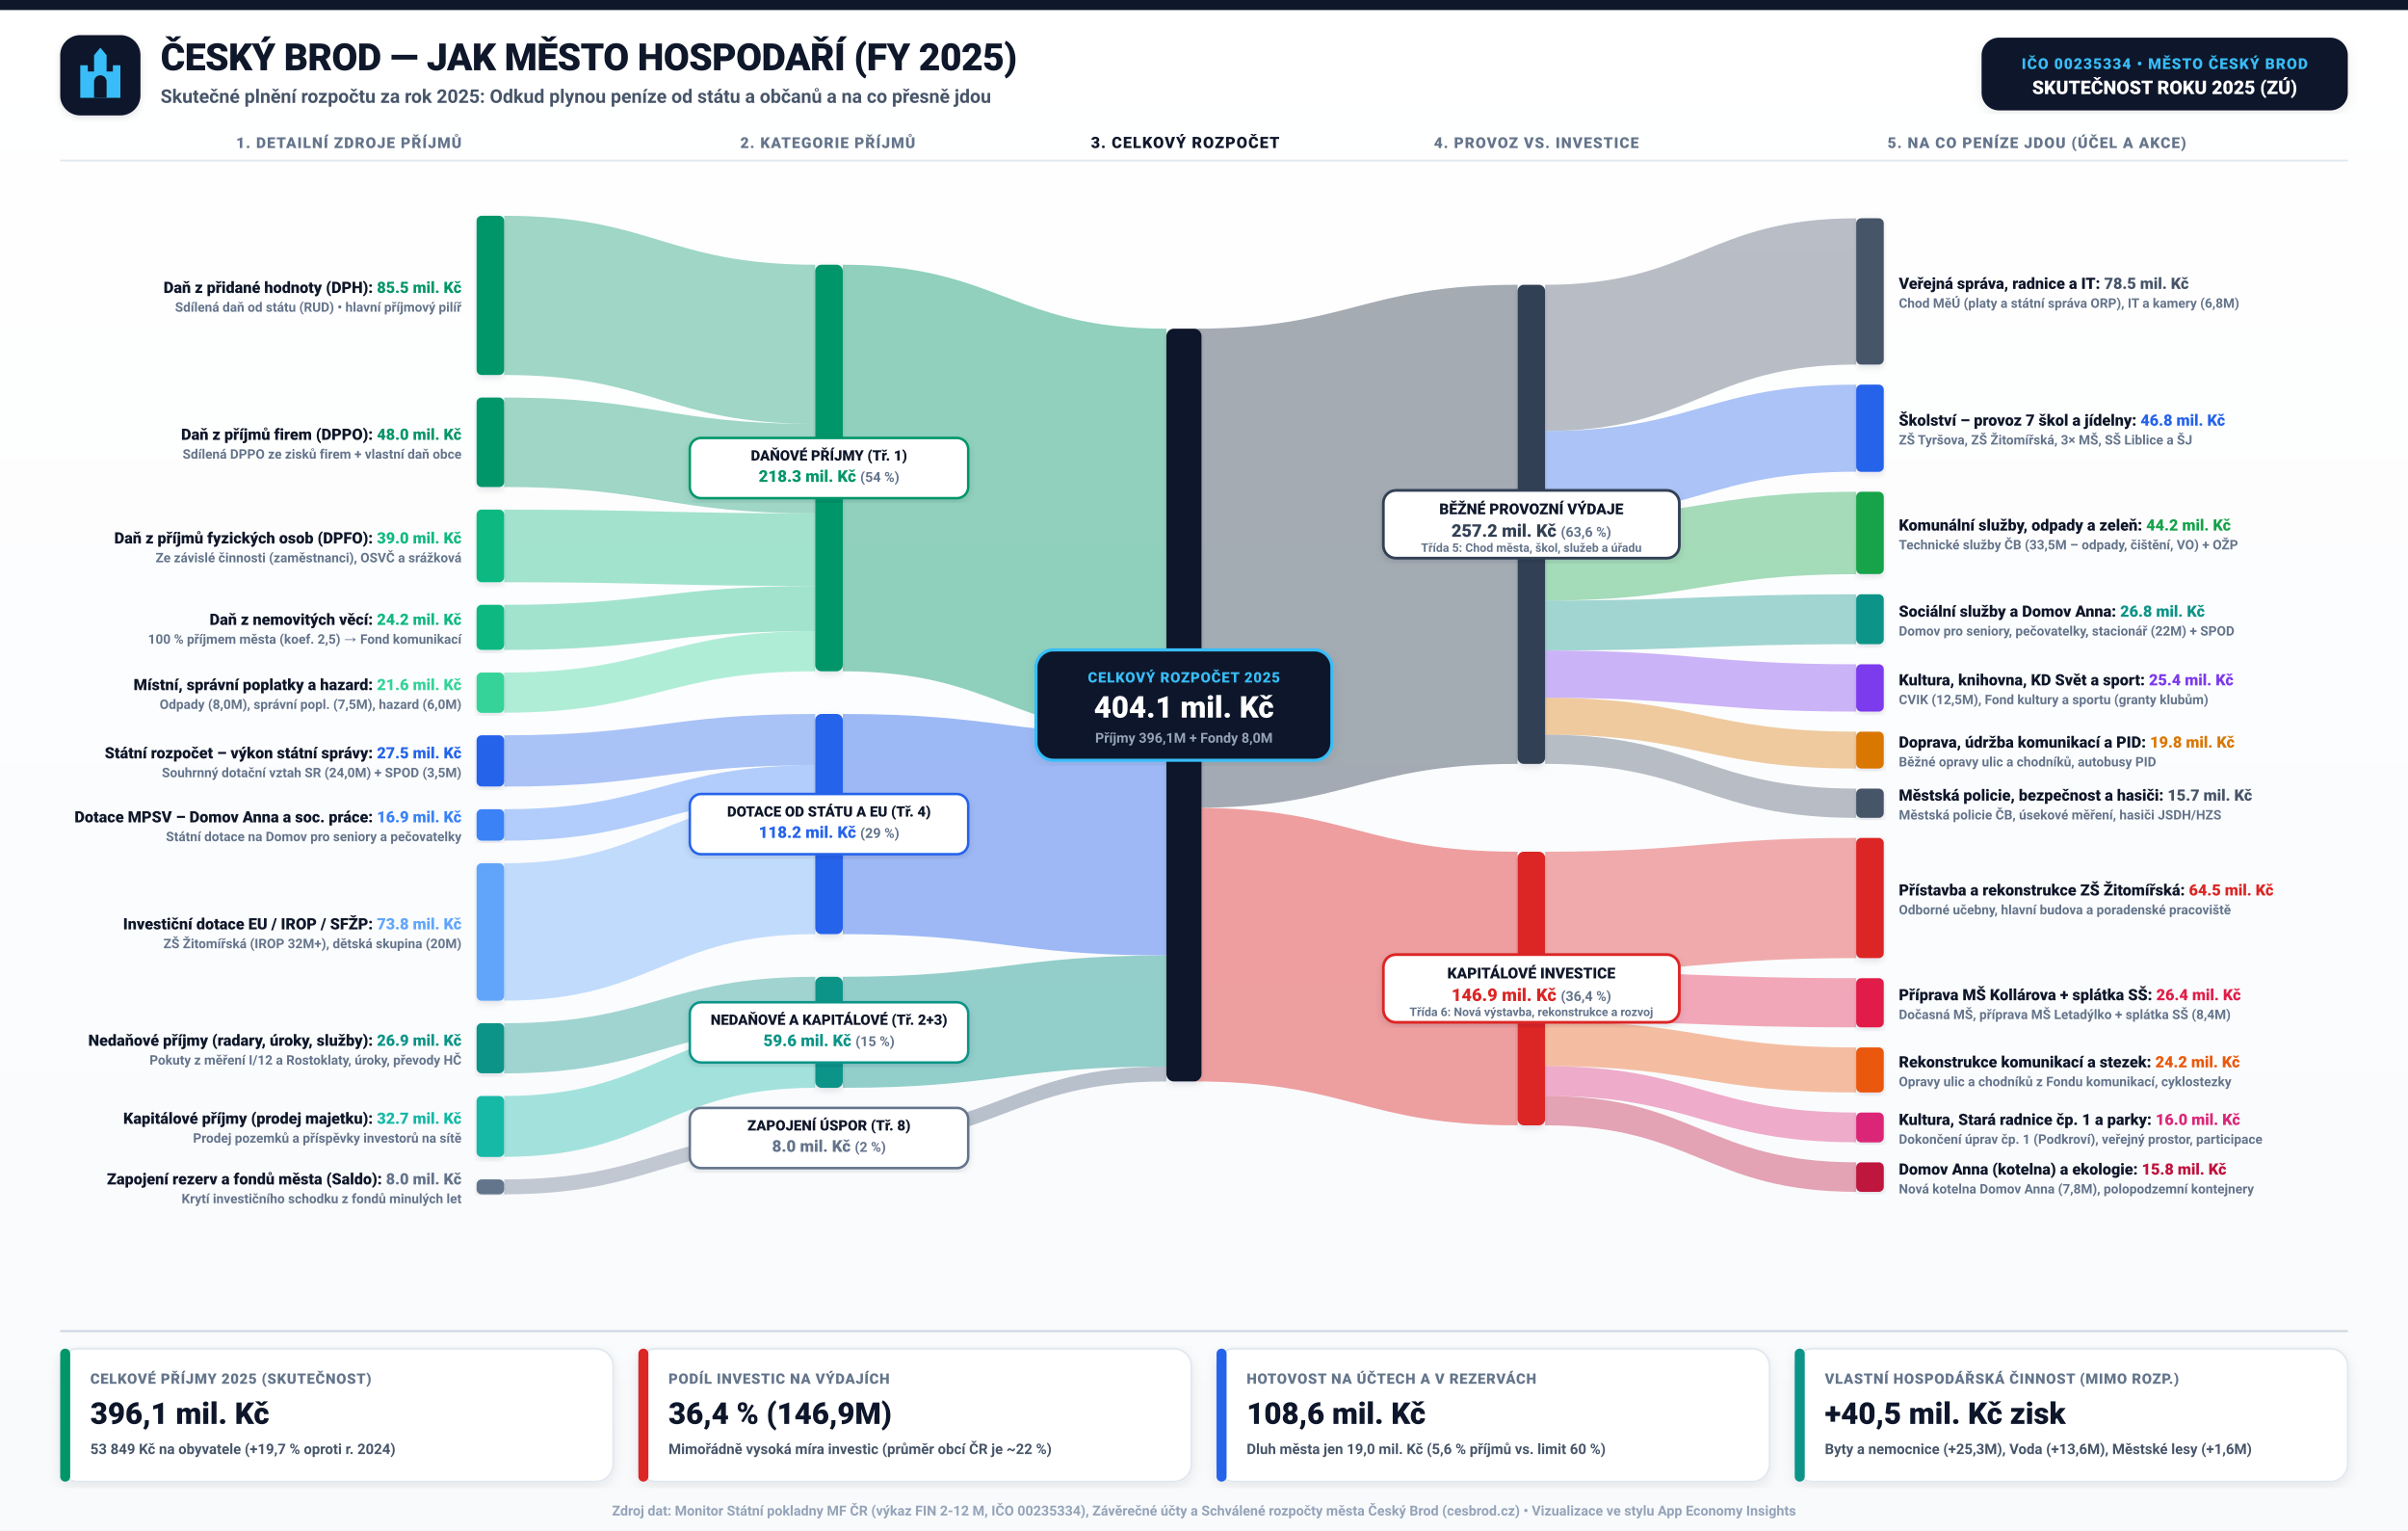
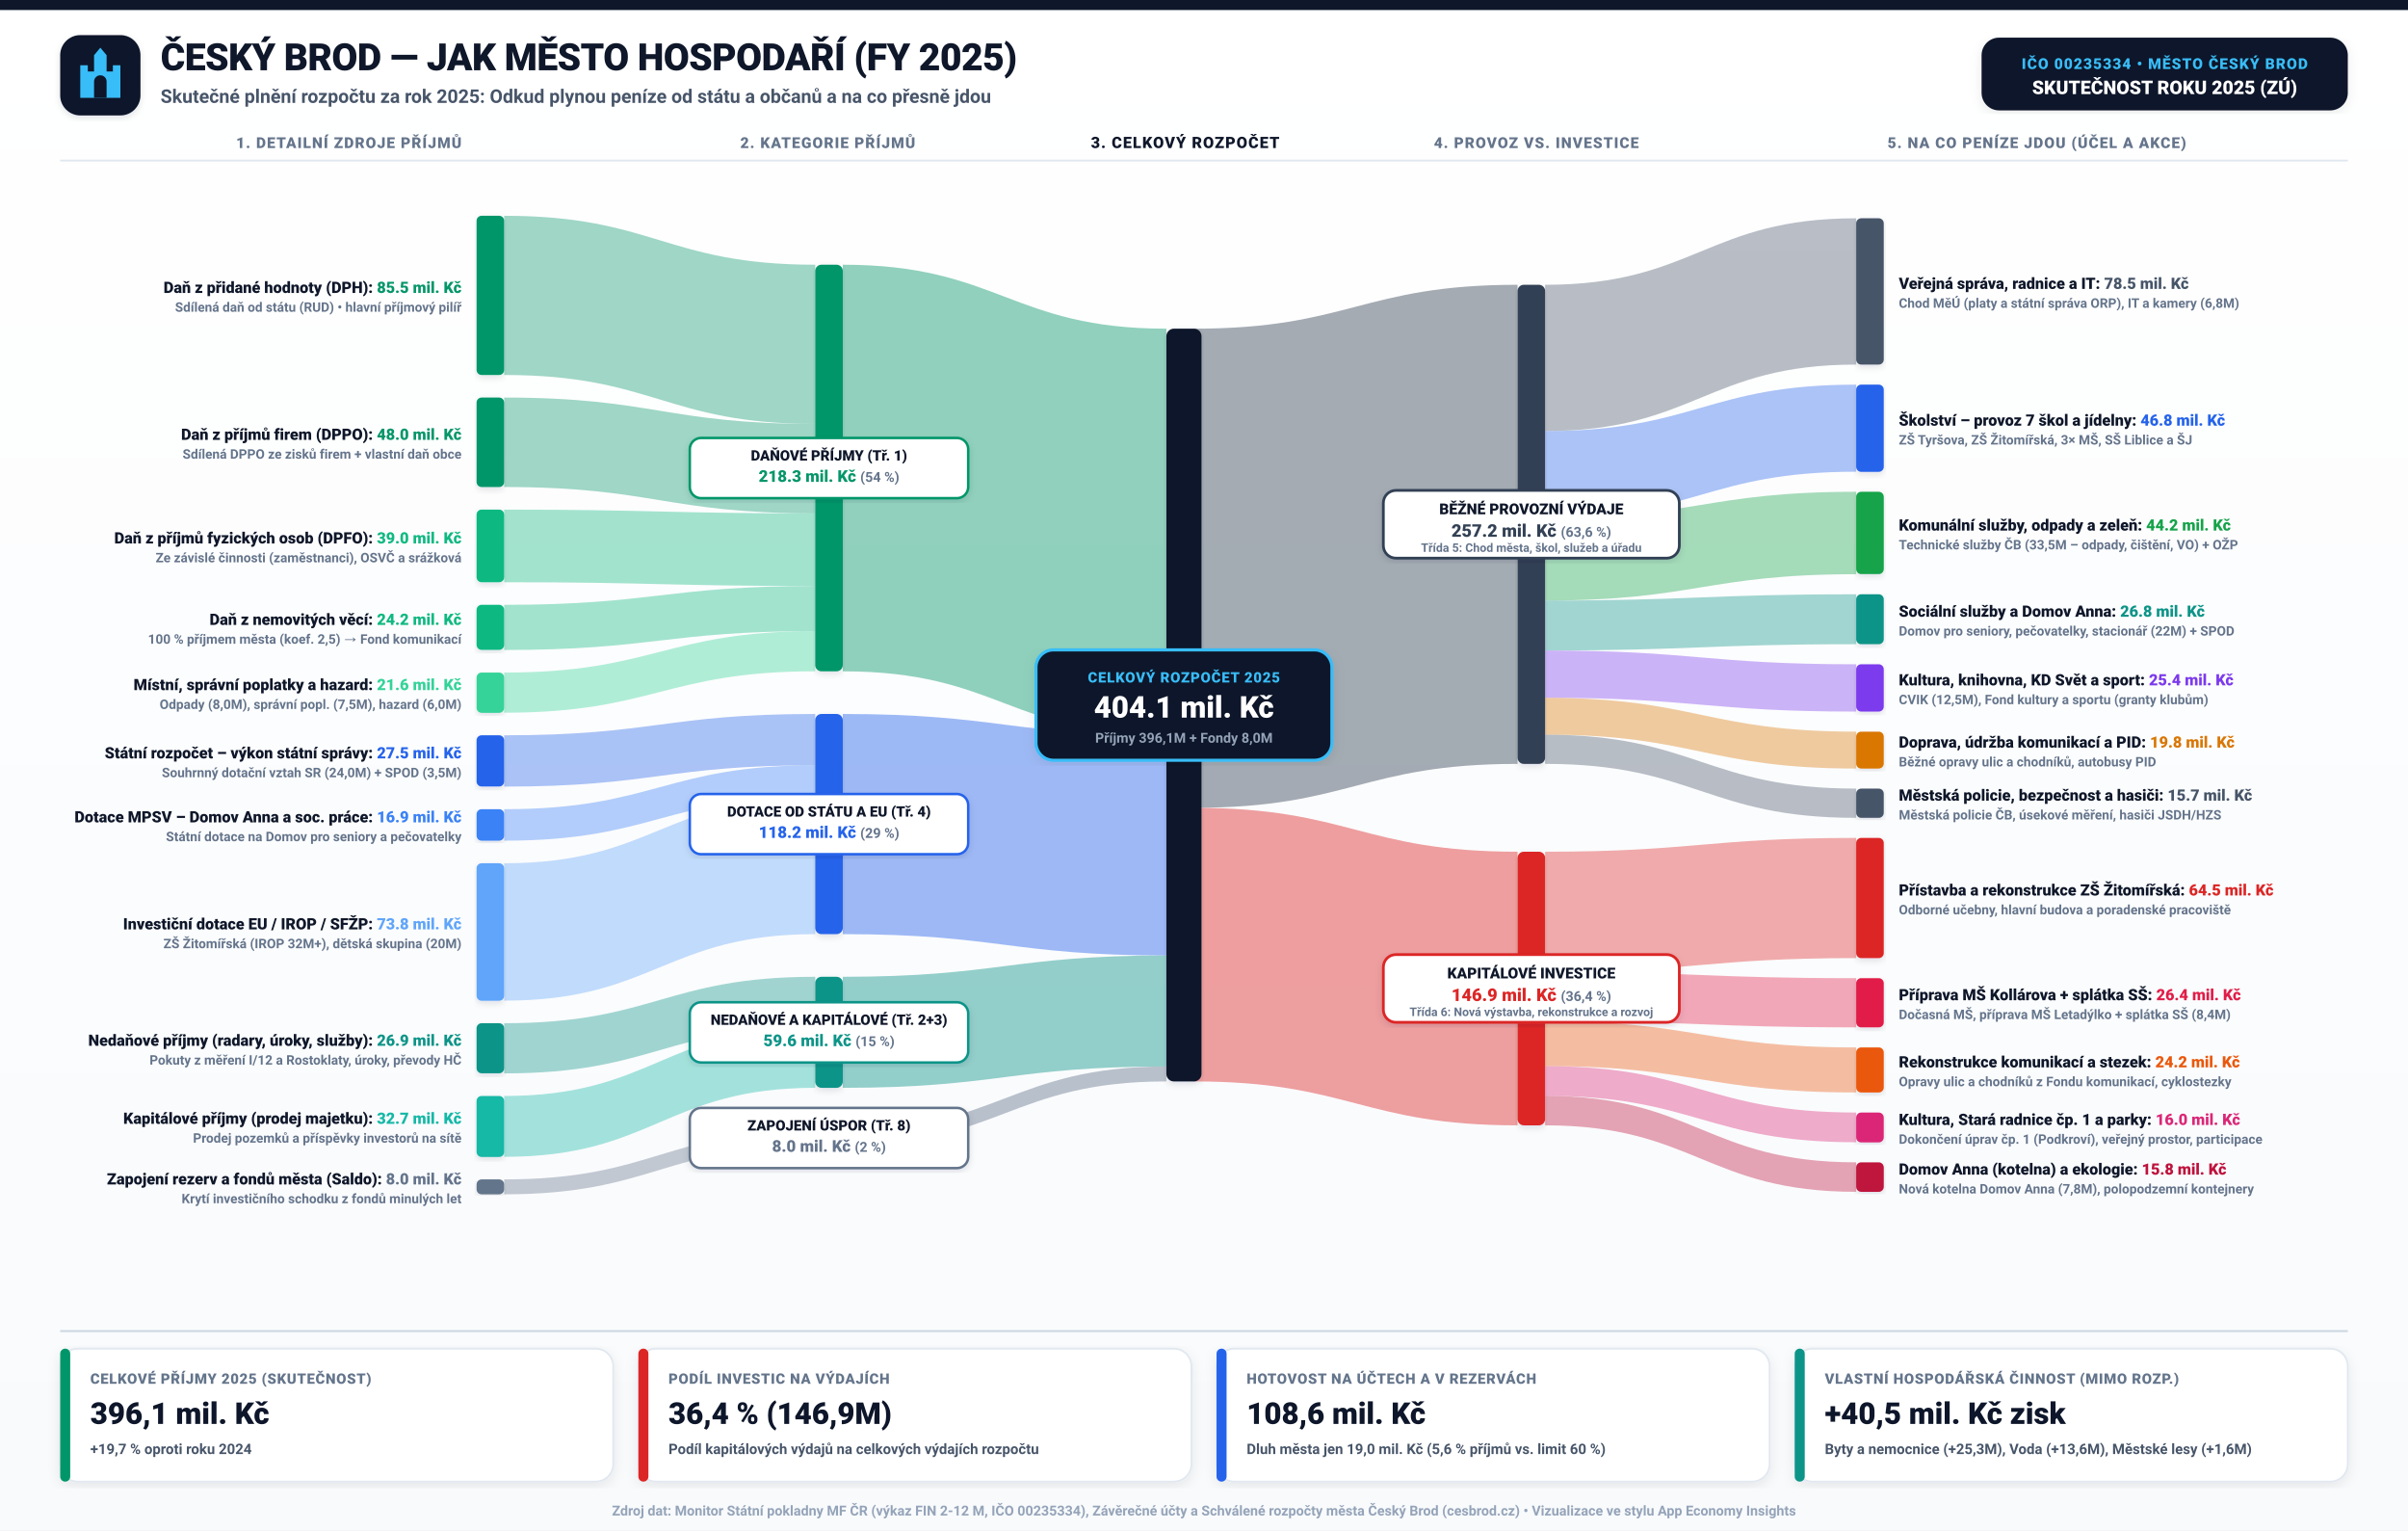
<svg xmlns="http://www.w3.org/2000/svg" viewBox="0 0 1920 1220" width="1920" height="1220" font-family="-apple-system, BlinkMacSystemFont, 'Segoe UI', Roboto, Helvetica, Arial, sans-serif">
  <defs>
    <linearGradient id="bgCanvas" x1="0" y1="0" x2="0" y2="1">
      <stop offset="0%" stop-color="#ffffff" />
      <stop offset="100%" stop-color="#f8fafc" />
    </linearGradient>
    <filter id="nodeShadow" x="-8%" y="-8%" width="116%" height="116%">
      <feDropShadow dx="0" dy="2" stdDeviation="3" flood-color="#0f172a" flood-opacity="0.12" />
    </filter>
    <filter id="cardShadow" x="-5%" y="-5%" width="110%" height="110%">
      <feDropShadow dx="0" dy="3" stdDeviation="5" flood-color="#0f172a" flood-opacity="0.08" />
    </filter>
  </defs>
  <rect width="1920" height="1220" fill="url(#bgCanvas)" />
  <rect x="0" y="0" width="1920" height="8" fill="#0f172a" />
  <g transform="translate(48, 28)" filter="url(#nodeShadow)">
    <rect x="0" y="0" width="64" height="64" rx="16" fill="#0f172a" />
    <path d="M 16,50 L 16,24 L 22,24 L 22,29 L 27,29 L 27,16 L 32,10 L 37,16 L 37,29 L 42,29 L 42,24 L 48,24 L 48,50 Z" fill="#38bdf8" />
    <path d="M 27,50 L 27,37 A 5,5 0 0 1 37,37 L 37,50 Z" fill="#0f172a" />
  </g>
  <text x="128" y="56" fill="#0f172a" font-size="30" font-weight="900" letter-spacing="-0.4">ČESKÝ BROD — JAK MĚSTO HOSPODAŘÍ (FY 2025)</text>
  <text x="128" y="82" fill="#475569" font-size="15" font-weight="600">Skutečné plnění rozpočtu za rok 2025: Odkud plynou peníze od státu a občanů a na co přesně jdou</text>
  <g transform="translate(1580, 30)" filter="url(#cardShadow)">
    <rect x="0" y="0" width="292" height="58" rx="14" fill="#0f172a" />
    <text x="146" y="25" fill="#38bdf8" font-size="12" font-weight="800" text-anchor="middle" letter-spacing="0.8">IČO 00235334 • MĚSTO ČESKÝ BROD</text>
    <text x="146" y="45" fill="#ffffff" font-size="15" font-weight="800" text-anchor="middle">SKUTEČNOST ROKU 2025 (ZÚ)</text>
  </g>
  <g transform="translate(0, 118)">
    <text x="368" y="0" fill="#64748b" font-size="12" font-weight="800" text-anchor="end" letter-spacing="0.8">1. DETAILNÍ ZDROJE PŘÍJMŮ</text>
    <text x="660" y="0" fill="#64748b" font-size="12" font-weight="800" text-anchor="middle" letter-spacing="0.8">2. KATEGORIE PŘÍJMŮ</text>
    <text x="945" y="0" fill="#0f172a" font-size="12.5" font-weight="900" text-anchor="middle" letter-spacing="0.8">3. CELKOVÝ ROZPOČET</text>
    <text x="1225" y="0" fill="#64748b" font-size="12" font-weight="800" text-anchor="middle" letter-spacing="0.8">4. PROVOZ VS. INVESTICE</text>
    <text x="1505" y="0" fill="#64748b" font-size="12" font-weight="800" text-anchor="start" letter-spacing="0.8">5. NA CO PENÍZE JDOU (ÚČEL A AKCE)</text>
    <line x1="48" y1="10" x2="1872" y2="10" stroke="#e2e8f0" stroke-width="1.5" />
  </g>
  <path d="M 402.0,172.0 C 521.0,172.0 531.0,211.0 650.0,211.0 L 650.0,337.9 C 531.0,337.9 521.0,298.9 402.0,298.9 Z" fill="#059669" opacity="0.38" />
  <path d="M 402.0,316.9 C 521.0,316.9 531.0,337.9 650.0,337.9 L 650.0,409.2 C 531.0,409.2 521.0,388.2 402.0,388.2 Z" fill="#059669" opacity="0.38" />
  <path d="M 402.0,406.2 C 521.0,406.2 531.0,409.2 650.0,409.2 L 650.0,467.1 C 531.0,467.1 521.0,464.1 402.0,464.1 Z" fill="#10b981" opacity="0.38" />
  <path d="M 402.0,482.1 C 521.0,482.1 531.0,467.1 650.0,467.1 L 650.0,503.1 C 531.0,503.1 521.0,518.1 402.0,518.1 Z" fill="#10b981" opacity="0.38" />
  <path d="M 402.0,536.1 C 521.0,536.1 531.0,503.1 650.0,503.1 L 650.0,535.1 C 531.0,535.1 521.0,568.1 402.0,568.1 Z" fill="#34d399" opacity="0.38" />
  <path d="M 402.0,586.1 C 521.0,586.1 531.0,569.1 650.0,569.1 L 650.0,610.0 C 531.0,610.0 521.0,627.0 402.0,627.0 Z" fill="#2563eb" opacity="0.38" />
  <path d="M 402.0,645.0 C 521.0,645.0 531.0,610.0 650.0,610.0 L 650.0,635.1 C 531.0,635.1 521.0,670.1 402.0,670.1 Z" fill="#3b82f6" opacity="0.38" />
  <path d="M 402.0,688.1 C 521.0,688.1 531.0,635.1 650.0,635.1 L 650.0,744.6 C 531.0,744.6 521.0,797.6 402.0,797.6 Z" fill="#60a5fa" opacity="0.38" />
  <path d="M 402.0,815.6 C 521.0,815.6 531.0,778.6 650.0,778.6 L 650.0,818.6 C 531.0,818.6 521.0,855.6 402.0,855.6 Z" fill="#0d9488" opacity="0.38" />
  <path d="M 402.0,873.6 C 521.0,873.6 531.0,818.6 650.0,818.6 L 650.0,867.1 C 531.0,867.1 521.0,922.1 402.0,922.1 Z" fill="#14b8a6" opacity="0.38" />
  <path d="M 402.0,940.1 C 521.0,940.1 531.0,901.1 650.0,901.1 L 650.0,913.0 C 531.0,913.0 521.0,952.0 402.0,952.0 Z" fill="#64748b" opacity="0.38" />
  <path d="M 672.0,211.0 C 795.8,211.0 806.2,262.0 930.0,262.0 L 930.0,586.1 C 806.2,586.1 795.8,535.1 672.0,535.1 Z" fill="#059669" opacity="0.44" />
  <path d="M 672.0,569.1 C 795.8,569.1 806.2,586.1 930.0,586.1 L 930.0,761.6 C 806.2,761.6 795.8,744.6 672.0,744.6 Z" fill="#2563eb" opacity="0.44" />
  <path d="M 672.0,778.6 C 795.8,778.6 806.2,761.6 930.0,761.6 L 930.0,850.1 C 806.2,850.1 795.8,867.1 672.0,867.1 Z" fill="#0d9488" opacity="0.44" />
  <path d="M 672.0,901.1 C 795.8,901.1 806.2,850.1 930.0,850.1 L 930.0,862.0 C 806.2,862.0 795.8,913.0 672.0,913.0 Z" fill="#64748b" opacity="0.44" />
  <path d="M 952.0,262.0 C 1075.8,262.0 1086.2,227.0 1210.0,227.0 L 1210.0,608.9 C 1086.2,608.9 1075.8,643.9 952.0,643.9 Z" fill="#334155" opacity="0.44" />
  <path d="M 952.0,643.9 C 1075.8,643.9 1086.2,678.9 1210.0,678.9 L 1210.0,897.0 C 1086.2,897.0 1075.8,862.0 952.0,862.0 Z" fill="#dc2626" opacity="0.44" />
  <path d="M 1232.0,227.0 C 1351.0,227.0 1361.0,174.0 1480.0,174.0 L 1480.0,290.6 C 1361.0,290.6 1351.0,343.6 1232.0,343.6 Z" fill="#475569" opacity="0.38" />
  <path d="M 1232.0,343.6 C 1351.0,343.6 1361.0,306.6 1480.0,306.6 L 1480.0,376.0 C 1361.0,376.0 1351.0,413.0 1232.0,413.0 Z" fill="#2563eb" opacity="0.38" />
  <path d="M 1232.0,413.0 C 1351.0,413.0 1361.0,392.0 1480.0,392.0 L 1480.0,457.7 C 1361.0,457.7 1351.0,478.7 1232.0,478.7 Z" fill="#16a34a" opacity="0.38" />
  <path d="M 1232.0,478.7 C 1351.0,478.7 1361.0,473.7 1480.0,473.7 L 1480.0,513.5 C 1361.0,513.5 1351.0,518.5 1232.0,518.5 Z" fill="#0d9488" opacity="0.38" />
  <path d="M 1232.0,518.5 C 1351.0,518.5 1361.0,529.5 1480.0,529.5 L 1480.0,567.2 C 1361.0,567.2 1351.0,556.2 1232.0,556.2 Z" fill="#7c3aed" opacity="0.38" />
  <path d="M 1232.0,556.2 C 1351.0,556.2 1361.0,583.2 1480.0,583.2 L 1480.0,612.6 C 1361.0,612.6 1351.0,585.6 1232.0,585.6 Z" fill="#d97706" opacity="0.38" />
  <path d="M 1232.0,585.6 C 1351.0,585.6 1361.0,628.6 1480.0,628.6 L 1480.0,651.9 C 1361.0,651.9 1351.0,608.9 1232.0,608.9 Z" fill="#475569" opacity="0.38" />
  <path d="M 1232.0,678.9 C 1351.0,678.9 1361.0,667.9 1480.0,667.9 L 1480.0,763.7 C 1361.0,763.7 1351.0,774.7 1232.0,774.7 Z" fill="#dc2626" opacity="0.38" />
  <path d="M 1232.0,774.7 C 1351.0,774.7 1361.0,779.7 1480.0,779.7 L 1480.0,818.9 C 1361.0,818.9 1351.0,813.9 1232.0,813.9 Z" fill="#e11d48" opacity="0.38" />
  <path d="M 1232.0,813.9 C 1351.0,813.9 1361.0,834.9 1480.0,834.9 L 1480.0,870.8 C 1361.0,870.8 1351.0,849.8 1232.0,849.8 Z" fill="#ea580c" opacity="0.38" />
  <path d="M 1232.0,849.8 C 1351.0,849.8 1361.0,886.8 1480.0,886.8 L 1480.0,910.5 C 1361.0,910.5 1351.0,873.5 1232.0,873.5 Z" fill="#db2777" opacity="0.38" />
  <path d="M 1232.0,873.5 C 1351.0,873.5 1361.0,926.5 1480.0,926.5 L 1480.0,950.0 C 1361.0,950.0 1351.0,897.0 1232.0,897.0 Z" fill="#be123c" opacity="0.38" />
  <rect x="380" y="172.0" width="22" height="126.9" rx="4" fill="#059669" filter="url(#nodeShadow)" />
  <text x="368" y="233.5" fill="#0f172a" font-size="12.5" font-weight="800" text-anchor="end">Daň z přidané hodnoty (DPH): <tspan fill="#059669">85.5 mil. Kč</tspan>
  </text>
  <text x="368" y="248.5" fill="#64748b" font-size="10.5" font-weight="600" text-anchor="end">Sdílená daň od státu (RUD) • hlavní příjmový pilíř</text>
  <rect x="380" y="316.9" width="22" height="71.3" rx="4" fill="#059669" filter="url(#nodeShadow)" />
  <text x="368" y="350.6" fill="#0f172a" font-size="12.5" font-weight="800" text-anchor="end">Daň z příjmů firem (DPPO): <tspan fill="#059669">48.0 mil. Kč</tspan>
  </text>
  <text x="368" y="365.6" fill="#64748b" font-size="10.5" font-weight="600" text-anchor="end">Sdílená DPPO ze zisků firem + vlastní daň obce</text>
  <rect x="380" y="406.2" width="22" height="57.9" rx="4" fill="#10b981" filter="url(#nodeShadow)" />
  <text x="368" y="433.2" fill="#0f172a" font-size="12.5" font-weight="800" text-anchor="end">Daň z příjmů fyzických osob (DPFO): <tspan fill="#10b981">39.0 mil. Kč</tspan>
  </text>
  <text x="368" y="448.2" fill="#64748b" font-size="10.5" font-weight="600" text-anchor="end">Ze závislé činnosti (zaměstnanci), OSVČ a srážková</text>
  <rect x="380" y="482.1" width="22" height="35.9" rx="4" fill="#10b981" filter="url(#nodeShadow)" />
  <text x="368" y="498.1" fill="#0f172a" font-size="12.5" font-weight="800" text-anchor="end">Daň z nemovitých věcí: <tspan fill="#10b981">24.2 mil. Kč</tspan>
  </text>
  <text x="368" y="513.1" fill="#64748b" font-size="10.5" font-weight="600" text-anchor="end">100 % příjmem města (koef. 2,5) → Fond komunikací</text>
  <rect x="380" y="536.1" width="22" height="32.1" rx="4" fill="#34d399" filter="url(#nodeShadow)" />
  <text x="368" y="550.1" fill="#0f172a" font-size="12.5" font-weight="800" text-anchor="end">Místní, správní poplatky a hazard: <tspan fill="#34d399">21.6 mil. Kč</tspan>
  </text>
  <text x="368" y="565.1" fill="#64748b" font-size="10.5" font-weight="600" text-anchor="end">Odpady (8,0M), správní popl. (7,5M), hazard (6,0M)</text>
  <rect x="380" y="586.1" width="22" height="40.8" rx="4" fill="#2563eb" filter="url(#nodeShadow)" />
  <text x="368" y="604.5" fill="#0f172a" font-size="12.5" font-weight="800" text-anchor="end">Státní rozpočet – výkon státní správy: <tspan fill="#2563eb">27.5 mil. Kč</tspan>
  </text>
  <text x="368" y="619.5" fill="#64748b" font-size="10.5" font-weight="600" text-anchor="end">Souhrnný dotační vztah SR (24,0M) + SPOD (3,5M)</text>
  <rect x="380" y="645.0" width="22" height="25.1" rx="4" fill="#3b82f6" filter="url(#nodeShadow)" />
  <text x="368" y="655.5" fill="#0f172a" font-size="12.5" font-weight="800" text-anchor="end">Dotace MPSV – Domov Anna a soc. práce: <tspan fill="#3b82f6">16.9 mil. Kč</tspan>
  </text>
  <text x="368" y="670.5" fill="#64748b" font-size="10.5" font-weight="600" text-anchor="end">Státní dotace na Domov pro seniory a pečovatelky</text>
  <rect x="380" y="688.1" width="22" height="109.6" rx="4" fill="#60a5fa" filter="url(#nodeShadow)" />
  <text x="368" y="740.8" fill="#0f172a" font-size="12.5" font-weight="800" text-anchor="end">Investiční dotace EU / IROP / SFŽP: <tspan fill="#60a5fa">73.8 mil. Kč</tspan>
  </text>
  <text x="368" y="755.8" fill="#64748b" font-size="10.5" font-weight="600" text-anchor="end">ZŠ Žitomířská (IROP 32M+), dětská skupina (20M)</text>
  <rect x="380" y="815.6" width="22" height="39.9" rx="4" fill="#0d9488" filter="url(#nodeShadow)" />
  <text x="368" y="833.6" fill="#0f172a" font-size="12.5" font-weight="800" text-anchor="end">Nedaňové příjmy (radary, úroky, služby): <tspan fill="#0d9488">26.9 mil. Kč</tspan>
  </text>
  <text x="368" y="848.6" fill="#64748b" font-size="10.5" font-weight="600" text-anchor="end">Pokuty z měření I/12 a Rostoklaty, úroky, převody HČ</text>
  <rect x="380" y="873.6" width="22" height="48.6" rx="4" fill="#14b8a6" filter="url(#nodeShadow)" />
  <text x="368" y="895.8" fill="#0f172a" font-size="12.5" font-weight="800" text-anchor="end">Kapitálové příjmy (prodej majetku): <tspan fill="#14b8a6">32.7 mil. Kč</tspan>
  </text>
  <text x="368" y="910.8" fill="#64748b" font-size="10.5" font-weight="600" text-anchor="end">Prodej pozemků a příspěvky investorů na sítě</text>
  <rect x="380" y="940.1" width="22" height="11.9" rx="4" fill="#64748b" filter="url(#nodeShadow)" />
  <text x="368" y="944.1" fill="#0f172a" font-size="12.5" font-weight="800" text-anchor="end">Zapojení rezerv a fondů města (Saldo): <tspan fill="#64748b">8.0 mil. Kč</tspan>
  </text>
  <text x="368" y="959.1" fill="#64748b" font-size="10.5" font-weight="600" text-anchor="end">Krytí investičního schodku z fondů minulých let</text>
  <rect x="650" y="211.0" width="22" height="324.1" rx="5" fill="#059669" filter="url(#nodeShadow)" />
  <rect x="550.0" y="349.1" width="222" height="48" rx="9" fill="#ffffff" stroke="#059669" stroke-width="2" filter="url(#nodeShadow)" />
  <text x="661.0" y="367.1" fill="#0f172a" font-size="11.5" font-weight="800" text-anchor="middle">DAŇOVÉ PŘÍJMY (Tř. 1)</text>
  <text x="661.0" y="384.1" fill="#059669" font-size="13" font-weight="900" text-anchor="middle">218.3 mil. Kč <tspan fill="#64748b" font-size="11" font-weight="700">(54 %)</tspan>
  </text>
  <rect x="650" y="569.1" width="22" height="175.5" rx="5" fill="#2563eb" filter="url(#nodeShadow)" />
  <rect x="550.0" y="632.9" width="222" height="48" rx="9" fill="#ffffff" stroke="#2563eb" stroke-width="2" filter="url(#nodeShadow)" />
  <text x="661.0" y="650.9" fill="#0f172a" font-size="11.5" font-weight="800" text-anchor="middle">DOTACE OD STÁTU A EU (Tř. 4)</text>
  <text x="661.0" y="667.9" fill="#2563eb" font-size="13" font-weight="900" text-anchor="middle">118.2 mil. Kč <tspan fill="#64748b" font-size="11" font-weight="700">(29 %)</tspan>
  </text>
  <rect x="650" y="778.6" width="22" height="88.5" rx="5" fill="#0d9488" filter="url(#nodeShadow)" />
  <rect x="550.0" y="798.9" width="222" height="48" rx="9" fill="#ffffff" stroke="#0d9488" stroke-width="2" filter="url(#nodeShadow)" />
  <text x="661.0" y="816.9" fill="#0f172a" font-size="11.5" font-weight="800" text-anchor="middle">NEDAŇOVÉ A KAPITÁLOVÉ (Tř. 2+3)</text>
  <text x="661.0" y="833.9" fill="#0d9488" font-size="13" font-weight="900" text-anchor="middle">59.6 mil. Kč <tspan fill="#64748b" font-size="11" font-weight="700">(15 %)</tspan>
  </text>
  <rect x="650" y="901.1" width="22" height="11.9" rx="5" fill="#64748b" filter="url(#nodeShadow)" />
  <rect x="550.0" y="883.1" width="222" height="48" rx="9" fill="#ffffff" stroke="#64748b" stroke-width="2" filter="url(#nodeShadow)" />
  <text x="661.0" y="901.1" fill="#0f172a" font-size="11.5" font-weight="800" text-anchor="middle">ZAPOJENÍ ÚSPOR (Tř. 8)</text>
  <text x="661.0" y="918.1" fill="#64748b" font-size="13" font-weight="900" text-anchor="middle">8.0 mil. Kč <tspan fill="#64748b" font-size="11" font-weight="700">(2 %)</tspan>
  </text>
  <rect x="930" y="262.0" width="28" height="600.0" rx="6" fill="#0f172a" filter="url(#nodeShadow)" />
  <g transform="translate(944.0, 562.0)" filter="url(#cardShadow)">
    <rect x="-118" y="-44" width="236" height="88" rx="14" fill="#0f172a" stroke="#38bdf8" stroke-width="2.5" />
    <text x="0" y="-18" fill="#38bdf8" font-size="11.5" font-weight="800" text-anchor="middle" letter-spacing="0.6">CELKOVÝ ROZPOČET 2025</text>
    <text x="0" y="10" fill="#ffffff" font-size="24" font-weight="900" text-anchor="middle">404.1 mil. Kč</text>
    <text x="0" y="30" fill="#94a3b8" font-size="11" font-weight="600" text-anchor="middle">Příjmy 396,1M + Fondy 8,0M</text>
  </g>
  <rect x="1210" y="227.0" width="22" height="381.9" rx="5" fill="#334155" filter="url(#nodeShadow)" />
  <rect x="1103.0" y="390.9" width="236" height="54" rx="10" fill="#ffffff" stroke="#334155" stroke-width="2.2" filter="url(#nodeShadow)" />
  <text x="1221.0" y="409.9" fill="#0f172a" font-size="12" font-weight="800" text-anchor="middle">BĚŽNÉ PROVOZNÍ VÝDAJE</text>
  <text x="1221.0" y="427.9" fill="#334155" font-size="14" font-weight="900" text-anchor="middle">257.2 mil. Kč <tspan fill="#64748b" font-size="11" font-weight="700">(63,6 %)</tspan>
  </text>
  <text x="1221.0" y="439.9" fill="#64748b" font-size="9.5" font-weight="600" text-anchor="middle">Třída 5: Chod města, škol, služeb a úřadu</text>
  <rect x="1210" y="678.9" width="22" height="218.1" rx="5" fill="#dc2626" filter="url(#nodeShadow)" />
  <rect x="1103.0" y="760.9" width="236" height="54" rx="10" fill="#ffffff" stroke="#dc2626" stroke-width="2.2" filter="url(#nodeShadow)" />
  <text x="1221.0" y="779.9" fill="#0f172a" font-size="12" font-weight="800" text-anchor="middle">KAPITÁLOVÉ INVESTICE</text>
  <text x="1221.0" y="797.9" fill="#dc2626" font-size="14" font-weight="900" text-anchor="middle">146.9 mil. Kč <tspan fill="#64748b" font-size="11" font-weight="700">(36,4 %)</tspan>
  </text>
  <text x="1221.0" y="809.9" fill="#64748b" font-size="9.5" font-weight="600" text-anchor="middle">Třída 6: Nová výstavba, rekonstrukce a rozvoj</text>
  <rect x="1480" y="174.0" width="22" height="116.6" rx="4" fill="#475569" filter="url(#nodeShadow)" />
  <text x="1514" y="230.3" fill="#0f172a" font-size="12.5" font-weight="800" text-anchor="start">Veřejná správa, radnice a IT: <tspan fill="#475569">78.5 mil. Kč</tspan>
  </text>
  <text x="1514" y="245.3" fill="#64748b" font-size="10.5" font-weight="600" text-anchor="start">Chod MěÚ (platy a státní správa ORP), IT a kamery (6,8M)</text>
  <rect x="1480" y="306.6" width="22" height="69.5" rx="4" fill="#2563eb" filter="url(#nodeShadow)" />
  <text x="1514" y="339.3" fill="#0f172a" font-size="12.5" font-weight="800" text-anchor="start">Školství – provoz 7 škol a jídelny: <tspan fill="#2563eb">46.8 mil. Kč</tspan>
  </text>
  <text x="1514" y="354.3" fill="#64748b" font-size="10.5" font-weight="600" text-anchor="start">ZŠ Tyršova, ZŠ Žitomířská, 3× MŠ, SŠ Liblice a ŠJ</text>
  <rect x="1480" y="392.0" width="22" height="65.6" rx="4" fill="#16a34a" filter="url(#nodeShadow)" />
  <text x="1514" y="422.9" fill="#0f172a" font-size="12.5" font-weight="800" text-anchor="start">Komunální služby, odpady a zeleň: <tspan fill="#16a34a">44.2 mil. Kč</tspan>
  </text>
  <text x="1514" y="437.9" fill="#64748b" font-size="10.5" font-weight="600" text-anchor="start">Technické služby ČB (33,5M – odpady, čištění, VO) + OŽP</text>
  <rect x="1480" y="473.7" width="22" height="39.8" rx="4" fill="#0d9488" filter="url(#nodeShadow)" />
  <text x="1514" y="491.6" fill="#0f172a" font-size="12.5" font-weight="800" text-anchor="start">Sociální služby a Domov Anna: <tspan fill="#0d9488">26.8 mil. Kč</tspan>
  </text>
  <text x="1514" y="506.6" fill="#64748b" font-size="10.5" font-weight="600" text-anchor="start">Domov pro seniory, pečovatelky, stacionář (22M) + SPOD</text>
  <rect x="1480" y="529.5" width="22" height="37.7" rx="4" fill="#7c3aed" filter="url(#nodeShadow)" />
  <text x="1514" y="546.3" fill="#0f172a" font-size="12.5" font-weight="800" text-anchor="start">Kultura, knihovna, KD Svět a sport: <tspan fill="#7c3aed">25.4 mil. Kč</tspan>
  </text>
  <text x="1514" y="561.3" fill="#64748b" font-size="10.5" font-weight="600" text-anchor="start">CVIK (12,5M), Fond kultury a sportu (granty klubům)</text>
  <rect x="1480" y="583.2" width="22" height="29.4" rx="4" fill="#d97706" filter="url(#nodeShadow)" />
  <text x="1514" y="595.9" fill="#0f172a" font-size="12.5" font-weight="800" text-anchor="start">Doprava, údržba komunikací a PID: <tspan fill="#d97706">19.8 mil. Kč</tspan>
  </text>
  <text x="1514" y="610.9" fill="#64748b" font-size="10.5" font-weight="600" text-anchor="start">Běžné opravy ulic a chodníků, autobusy PID</text>
  <rect x="1480" y="628.6" width="22" height="23.3" rx="4" fill="#475569" filter="url(#nodeShadow)" />
  <text x="1514" y="638.2" fill="#0f172a" font-size="12.5" font-weight="800" text-anchor="start">Městská policie, bezpečnost a hasiči: <tspan fill="#475569">15.7 mil. Kč</tspan>
  </text>
  <text x="1514" y="653.2" fill="#64748b" font-size="10.5" font-weight="600" text-anchor="start">Městská policie ČB, úsekové měření, hasiči JSDH/HZS</text>
  <rect x="1480" y="667.9" width="22" height="95.8" rx="4" fill="#dc2626" filter="url(#nodeShadow)" />
  <text x="1514" y="713.8" fill="#0f172a" font-size="12.5" font-weight="800" text-anchor="start">Přístavba a rekonstrukce ZŠ Žitomířská: <tspan fill="#dc2626">64.5 mil. Kč</tspan>
  </text>
  <text x="1514" y="728.8" fill="#64748b" font-size="10.5" font-weight="600" text-anchor="start">Odborné učebny, hlavní budova a poradenské pracoviště</text>
  <rect x="1480" y="779.7" width="22" height="39.2" rx="4" fill="#e11d48" filter="url(#nodeShadow)" />
  <text x="1514" y="797.3" fill="#0f172a" font-size="12.5" font-weight="800" text-anchor="start">Příprava MŠ Kollárova + splátka SŠ: <tspan fill="#e11d48">26.4 mil. Kč</tspan>
  </text>
  <text x="1514" y="812.3" fill="#64748b" font-size="10.5" font-weight="600" text-anchor="start">Dočasná MŠ, příprava MŠ Letadýlko + splátka SŠ (8,4M)</text>
  <rect x="1480" y="834.9" width="22" height="35.9" rx="4" fill="#ea580c" filter="url(#nodeShadow)" />
  <text x="1514" y="850.8" fill="#0f172a" font-size="12.5" font-weight="800" text-anchor="start">Rekonstrukce komunikací a stezek: <tspan fill="#ea580c">24.2 mil. Kč</tspan>
  </text>
  <text x="1514" y="865.8" fill="#64748b" font-size="10.5" font-weight="600" text-anchor="start">Opravy ulic a chodníků z Fondu komunikací, cyklostezky</text>
  <rect x="1480" y="886.8" width="22" height="23.8" rx="4" fill="#db2777" filter="url(#nodeShadow)" />
  <text x="1514" y="896.7" fill="#0f172a" font-size="12.5" font-weight="800" text-anchor="start">Kultura, Stará radnice čp. 1 a parky: <tspan fill="#db2777">16.0 mil. Kč</tspan>
  </text>
  <text x="1514" y="911.7" fill="#64748b" font-size="10.5" font-weight="600" text-anchor="start">Dokončení úprav čp. 1 (Podkroví), veřejný prostor, participace</text>
  <rect x="1480" y="926.5" width="22" height="23.5" rx="4" fill="#be123c" filter="url(#nodeShadow)" />
  <text x="1514" y="936.3" fill="#0f172a" font-size="12.5" font-weight="800" text-anchor="start">Domov Anna (kotelna) a ekologie: <tspan fill="#be123c">15.8 mil. Kč</tspan>
  </text>
  <text x="1514" y="951.3" fill="#64748b" font-size="10.5" font-weight="600" text-anchor="start">Nová kotelna Domov Anna (7,8M), polopodzemní kontejnery</text>
  <line x1="48" y1="1061" x2="1872" y2="1061" stroke="#cbd5e1" stroke-width="1.5" />
  <g transform="translate(48.0, 1075)" filter="url(#cardShadow)">
    <rect x="0" y="0" width="441.0" height="106" rx="14" fill="#ffffff" stroke="#e2e8f0" stroke-width="1.5" />
    <rect x="0" y="0" width="8" height="106" rx="4" fill="#059669" />
    <text x="24" y="28" fill="#64748b" font-size="11.5" font-weight="800" letter-spacing="0.5">CELKOVÉ PŘÍJMY 2025 (SKUTEČNOST)</text>
    <text x="24" y="60" fill="#0f172a" font-size="24" font-weight="900">396,1 mil. Kč</text>
-     <text x="24" y="84" fill="#475569" font-size="11.5" font-weight="600">53 849 Kč na obyvatele (+19,7 % oproti r. 2024)</text>
+     <text x="24" y="84" fill="#475569" font-size="11.5" font-weight="600">+19,7 % oproti roku 2024</text>
  </g>
  <g transform="translate(509.0, 1075)" filter="url(#cardShadow)">
    <rect x="0" y="0" width="441.0" height="106" rx="14" fill="#ffffff" stroke="#e2e8f0" stroke-width="1.5" />
    <rect x="0" y="0" width="8" height="106" rx="4" fill="#dc2626" />
    <text x="24" y="28" fill="#64748b" font-size="11.5" font-weight="800" letter-spacing="0.5">PODÍL INVESTIC NA VÝDAJÍCH</text>
    <text x="24" y="60" fill="#0f172a" font-size="24" font-weight="900">36,4 % (146,9M)</text>
-     <text x="24" y="84" fill="#475569" font-size="11.5" font-weight="600">Mimořádně vysoká míra investic (průměr obcí ČR je ~22 %)</text>
+     <text x="24" y="84" fill="#475569" font-size="11.5" font-weight="600">Podíl kapitálových výdajů na celkových výdajích rozpočtu</text>
  </g>
  <g transform="translate(970.0, 1075)" filter="url(#cardShadow)">
    <rect x="0" y="0" width="441.0" height="106" rx="14" fill="#ffffff" stroke="#e2e8f0" stroke-width="1.5" />
    <rect x="0" y="0" width="8" height="106" rx="4" fill="#2563eb" />
    <text x="24" y="28" fill="#64748b" font-size="11.5" font-weight="800" letter-spacing="0.5">HOTOVOST NA ÚČTECH A V REZERVÁCH</text>
    <text x="24" y="60" fill="#0f172a" font-size="24" font-weight="900">108,6 mil. Kč</text>
    <text x="24" y="84" fill="#475569" font-size="11.5" font-weight="600">Dluh města jen 19,0 mil. Kč (5,6 % příjmů vs. limit 60 %)</text>
  </g>
  <g transform="translate(1431.0, 1075)" filter="url(#cardShadow)">
    <rect x="0" y="0" width="441.0" height="106" rx="14" fill="#ffffff" stroke="#e2e8f0" stroke-width="1.5" />
    <rect x="0" y="0" width="8" height="106" rx="4" fill="#0d9488" />
    <text x="24" y="28" fill="#64748b" font-size="11.5" font-weight="800" letter-spacing="0.5">VLASTNÍ HOSPODÁŘSKÁ ČINNOST (MIMO ROZP.)</text>
    <text x="24" y="60" fill="#0f172a" font-size="24" font-weight="900">+40,5 mil. Kč zisk</text>
    <text x="24" y="84" fill="#475569" font-size="11.5" font-weight="600">Byty a nemocnice (+25,3M), Voda (+13,6M), Městské lesy (+1,6M)</text>
  </g>
  <text x="960.0" y="1208" fill="#94a3b8" font-size="11" font-weight="600" text-anchor="middle">Zdroj dat: Monitor Státní pokladny MF ČR (výkaz FIN 2-12 M, IČO 00235334), Závěrečné účty a Schválené rozpočty města Český Brod (cesbrod.cz) • Vizualizace ve stylu App Economy Insights</text>
</svg>
